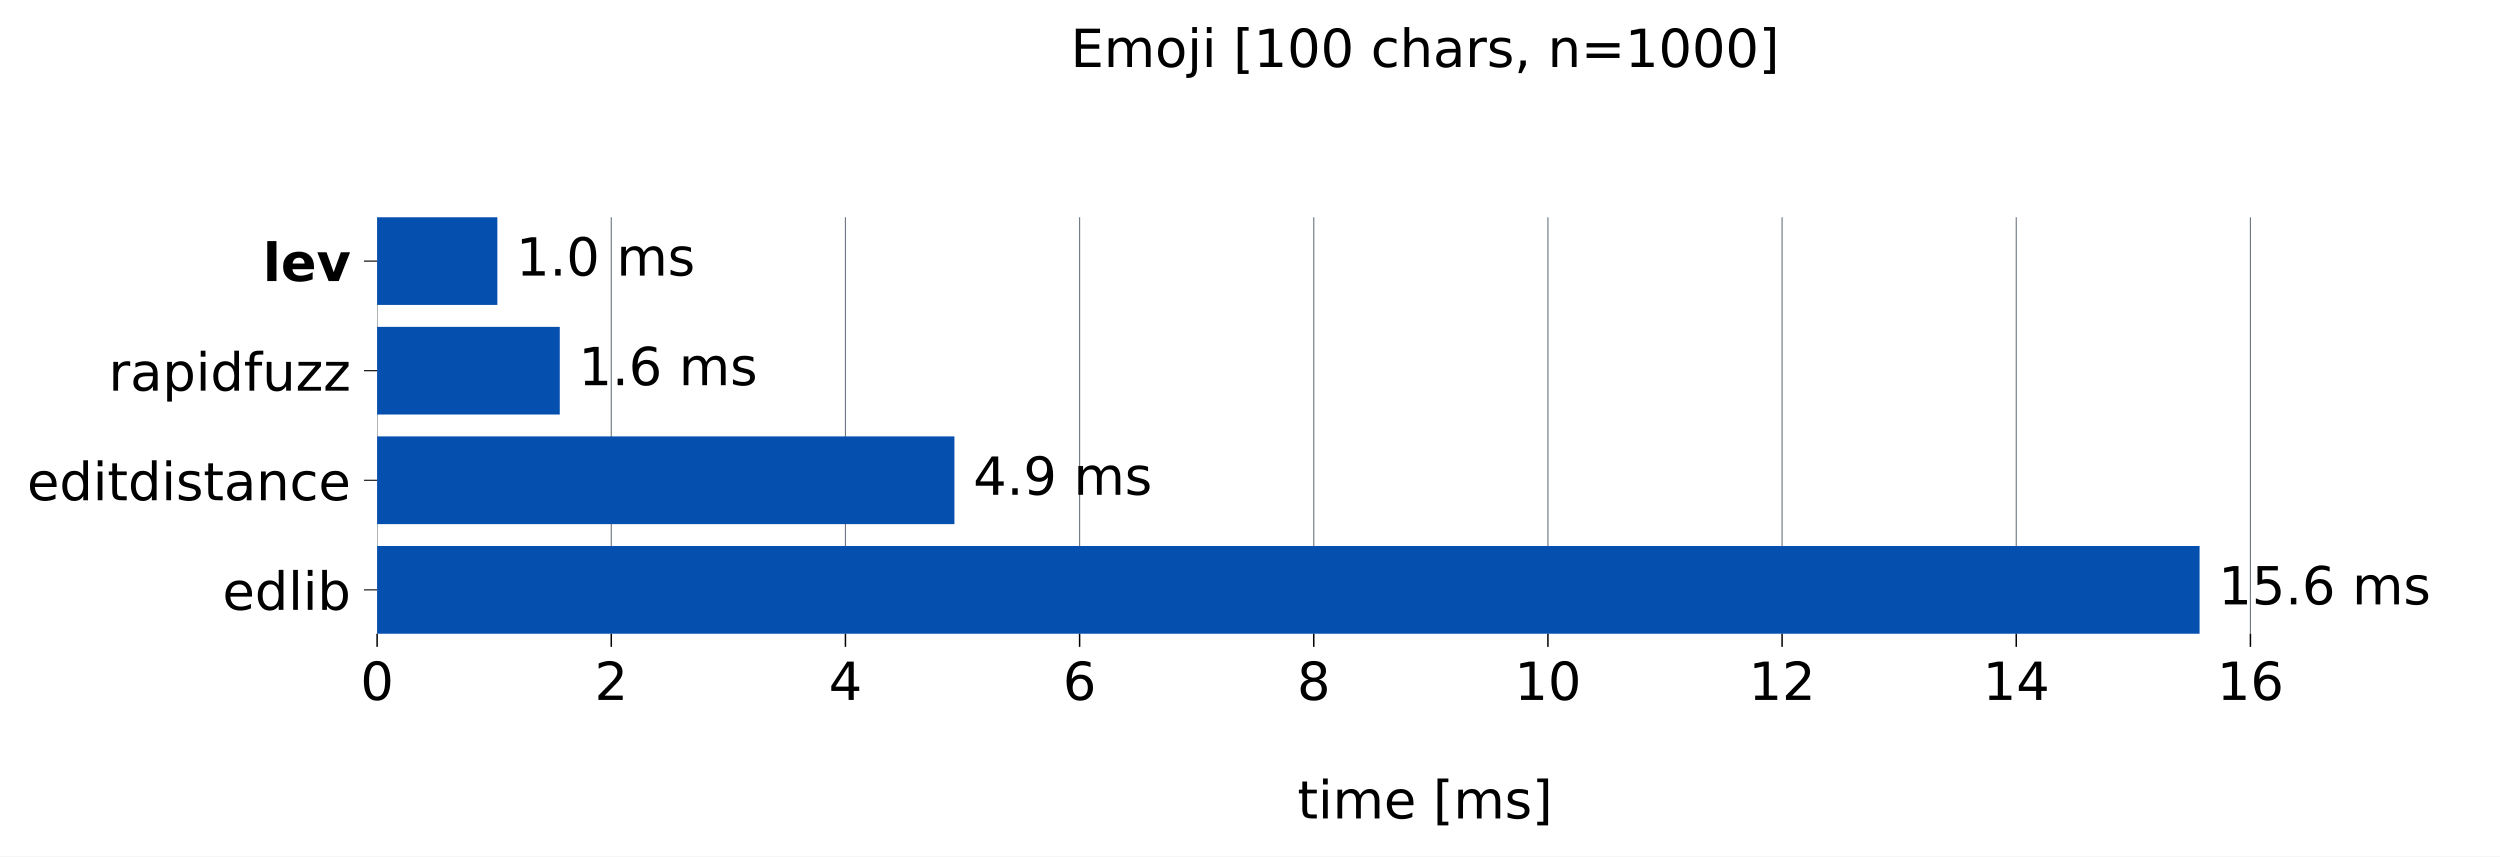
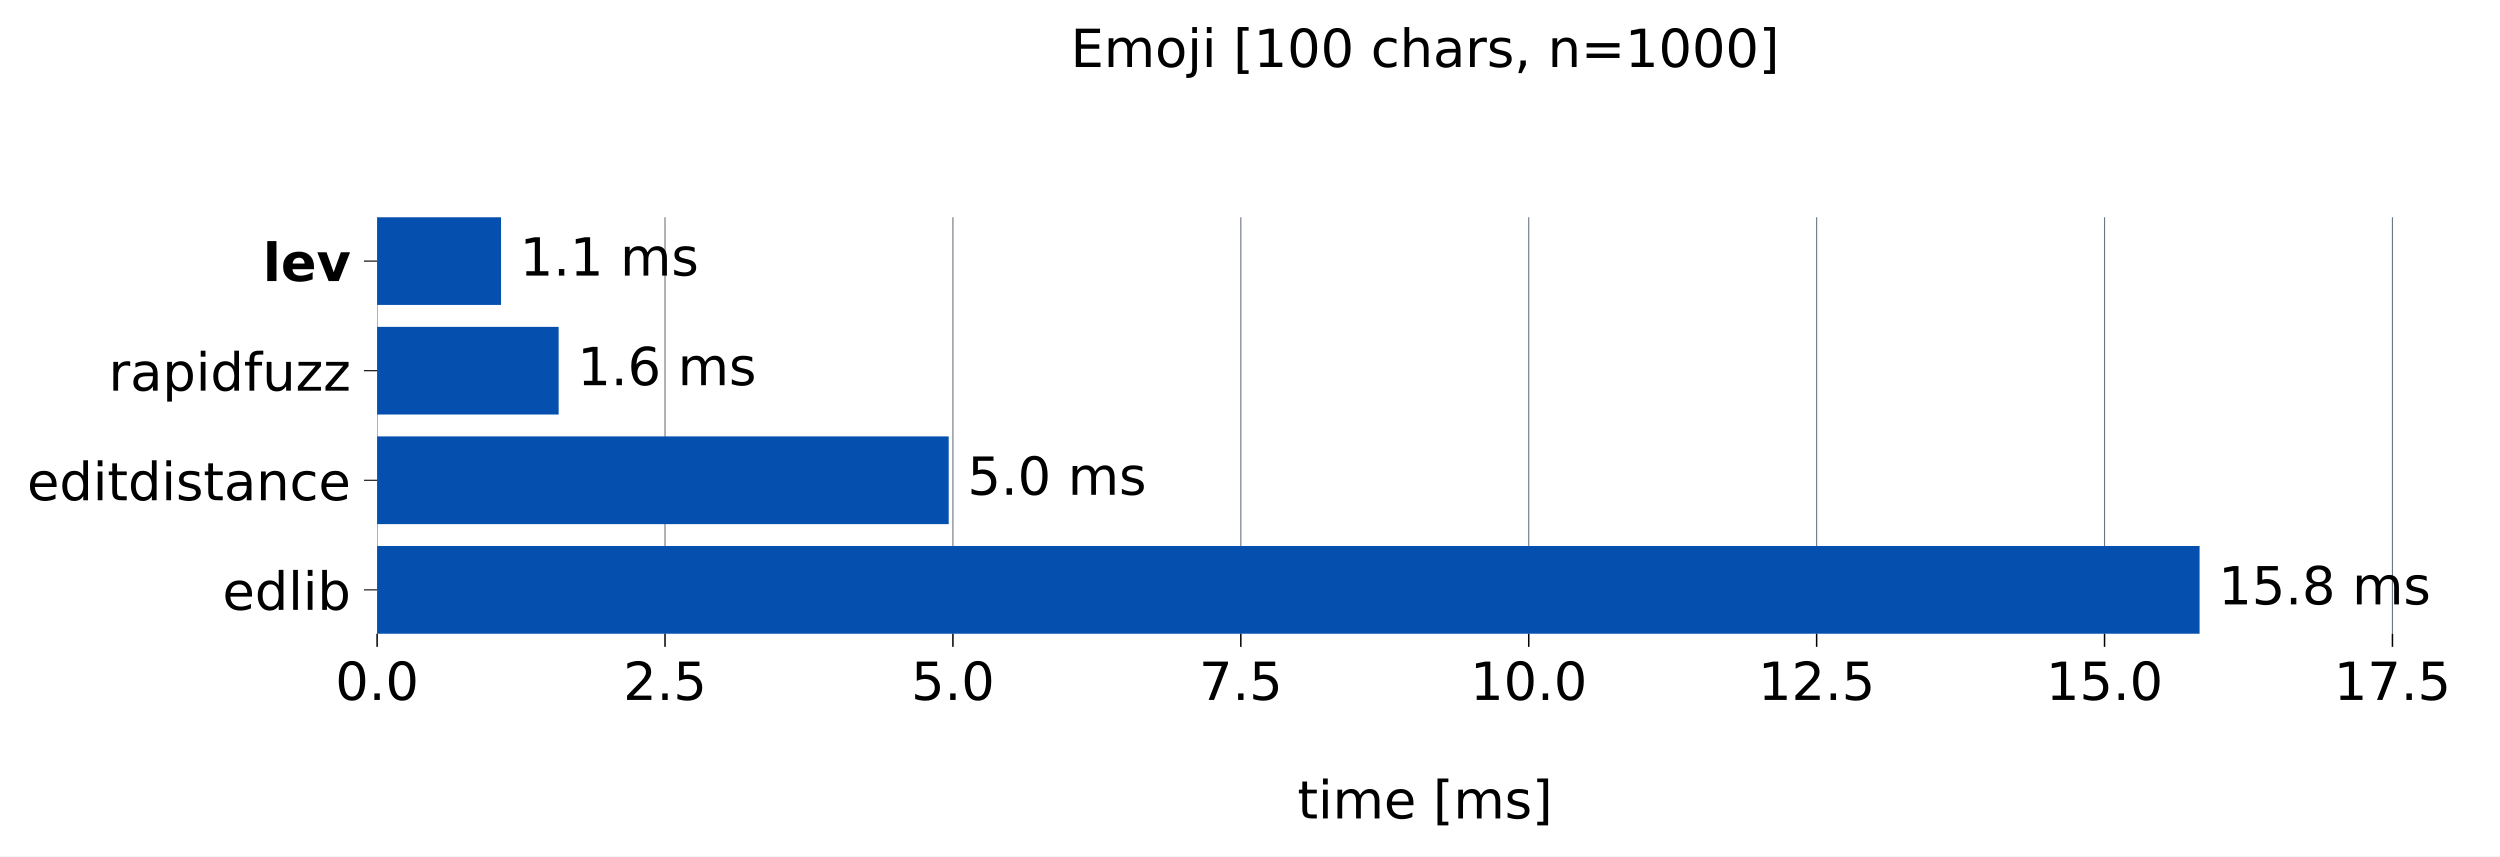
<svg xmlns="http://www.w3.org/2000/svg" xmlns:xlink="http://www.w3.org/1999/xlink" width="665.603pt" height="228.017pt" viewBox="0 0 665.603 228.017" version="1.1">
  <defs>
    <style type="text/css">*{stroke-linejoin: round; stroke-linecap: butt}</style>
  </defs>
  <g id="figure_1">
    <g id="patch_1">
      <path d="M 0 228.017 L 665.603 228.017 L 665.603 0 L 0 0 z " style="fill: #ffffff" />
    </g>
    <g id="axes_1">
      <g id="patch_2">
        <path d="M 100.403 168.718 L 658.403 168.718 L 658.403 57.838 L 100.403 57.838 z " style="fill: #ffffff" />
      </g>
      <g id="matplotlib.axis_1">
        <g id="xtick_1">
          <g id="line2d_1">
-             <path d="M 100.403 168.718 L 100.403 57.838 " clip-path="url(#pd47be86749)" style="fill: none; stroke: #6e7781; stroke-width: 0.3; stroke-linecap: square" />
+             <path d="M 100.403 168.718 L 100.403 57.838 " clip-path="url(#p1b73d6727d)" style="fill: none; stroke: #6e7781; stroke-width: 0.3; stroke-linecap: square" />
          </g>
          <g id="line2d_2">
            <defs>
-               <path id="m6d97f60e36" d="M 0 0 L 0 3.5 " style="stroke: #000000; stroke-width: 0.4" />
+               <path id="m6000b535b2" d="M 0 0 L 0 3.5 " style="stroke: #000000; stroke-width: 0.4" />
            </defs>
            <g>
-               <use xlink:href="#m6d97f60e36" x="100.403" y="168.718" style="stroke: #000000; stroke-width: 0.4" />
+               <use xlink:href="#m6000b535b2" x="100.403" y="168.718" style="stroke: #000000; stroke-width: 0.4" />
            </g>
          </g>
          <g id="text_1">
-             <g transform="translate(95.94906 186.3556) scale(0.14 -0.14)">
+             <g transform="translate(89.27062 186.3556) scale(0.14 -0.14)">
              <defs>
                <path id="DejaVuSans-30" d="M 2034 4250 Q 1547 4250 1301 3770 Q 1056 3291 1056 2328 Q 1056 1369 1301 889 Q 1547 409 2034 409 Q 2525 409 2770 889 Q 3016 1369 3016 2328 Q 3016 3291 2770 3770 Q 2525 4250 2034 4250 z M 2034 4750 Q 2819 4750 3233 4129 Q 3647 3509 3647 2328 Q 3647 1150 3233 529 Q 2819 -91 2034 -91 Q 1250 -91 836 529 Q 422 1150 422 2328 Q 422 3509 836 4129 Q 1250 4750 2034 4750 z " transform="scale(0.015625)" />
+                 <path id="DejaVuSans-2e" d="M 684 794 L 1344 794 L 1344 0 L 684 0 L 684 794 z " transform="scale(0.015625)" />
              </defs>
              <use xlink:href="#DejaVuSans-30" />
+               <use xlink:href="#DejaVuSans-2e" transform="translate(63.62305 0)" />
+               <use xlink:href="#DejaVuSans-30" transform="translate(95.41016 0)" />
            </g>
          </g>
        </g>
        <g id="xtick_2">
          <g id="line2d_3">
-             <path d="M 162.747 168.718 L 162.747 57.838 " clip-path="url(#pd47be86749)" style="fill: none; stroke: #6e7781; stroke-width: 0.3; stroke-linecap: square" />
+             <path d="M 177.055 168.718 L 177.055 57.838 " clip-path="url(#p1b73d6727d)" style="fill: none; stroke: #6e7781; stroke-width: 0.3; stroke-linecap: square" />
          </g>
          <g id="line2d_4">
            <g>
-               <use xlink:href="#m6d97f60e36" x="162.747" y="168.718" style="stroke: #000000; stroke-width: 0.4" />
+               <use xlink:href="#m6000b535b2" x="177.055" y="168.718" style="stroke: #000000; stroke-width: 0.4" />
            </g>
          </g>
          <g id="text_2">
-             <g transform="translate(158.293 186.3556) scale(0.14 -0.14)">
+             <g transform="translate(165.9226 186.3556) scale(0.14 -0.14)">
              <defs>
                <path id="DejaVuSans-32" d="M 1228 531 L 3431 531 L 3431 0 L 469 0 L 469 531 Q 828 903 1448 1529 Q 2069 2156 2228 2338 Q 2531 2678 2651 2914 Q 2772 3150 2772 3378 Q 2772 3750 2511 3984 Q 2250 4219 1831 4219 Q 1534 4219 1204 4116 Q 875 4013 500 3803 L 500 4441 Q 881 4594 1212 4672 Q 1544 4750 1819 4750 Q 2544 4750 2975 4387 Q 3406 4025 3406 3419 Q 3406 3131 3298 2873 Q 3191 2616 2906 2266 Q 2828 2175 2409 1742 Q 1991 1309 1228 531 z " transform="scale(0.015625)" />
+                 <path id="DejaVuSans-35" d="M 691 4666 L 3169 4666 L 3169 4134 L 1269 4134 L 1269 2991 Q 1406 3038 1543 3061 Q 1681 3084 1819 3084 Q 2600 3084 3056 2656 Q 3513 2228 3513 1497 Q 3513 744 3044 326 Q 2575 -91 1722 -91 Q 1428 -91 1123 -41 Q 819 9 494 109 L 494 744 Q 775 591 1075 516 Q 1375 441 1709 441 Q 2250 441 2565 725 Q 2881 1009 2881 1497 Q 2881 1984 2565 2268 Q 2250 2553 1709 2553 Q 1456 2553 1204 2497 Q 953 2441 691 2322 L 691 4666 z " transform="scale(0.015625)" />
              </defs>
              <use xlink:href="#DejaVuSans-32" />
+               <use xlink:href="#DejaVuSans-2e" transform="translate(63.62305 0)" />
+               <use xlink:href="#DejaVuSans-35" transform="translate(95.41016 0)" />
            </g>
          </g>
        </g>
        <g id="xtick_3">
          <g id="line2d_5">
-             <path d="M 225.091 168.718 L 225.091 57.838 " clip-path="url(#pd47be86749)" style="fill: none; stroke: #6e7781; stroke-width: 0.3; stroke-linecap: square" />
+             <path d="M 253.707 168.718 L 253.707 57.838 " clip-path="url(#p1b73d6727d)" style="fill: none; stroke: #6e7781; stroke-width: 0.3; stroke-linecap: square" />
          </g>
          <g id="line2d_6">
            <g>
-               <use xlink:href="#m6d97f60e36" x="225.091" y="168.718" style="stroke: #000000; stroke-width: 0.4" />
+               <use xlink:href="#m6000b535b2" x="253.707" y="168.718" style="stroke: #000000; stroke-width: 0.4" />
            </g>
          </g>
          <g id="text_3">
-             <g transform="translate(220.6369 186.3556) scale(0.14 -0.14)">
-               <defs>
-                 <path id="DejaVuSans-34" d="M 2419 4116 L 825 1625 L 2419 1625 L 2419 4116 z M 2253 4666 L 3047 4666 L 3047 1625 L 3713 1625 L 3713 1100 L 3047 1100 L 3047 0 L 2419 0 L 2419 1100 L 313 1100 L 313 1709 L 2253 4666 z " transform="scale(0.015625)" />
-               </defs>
-               <use xlink:href="#DejaVuSans-34" />
+             <g transform="translate(242.5746 186.3556) scale(0.14 -0.14)">
+               <use xlink:href="#DejaVuSans-35" />
+               <use xlink:href="#DejaVuSans-2e" transform="translate(63.62305 0)" />
+               <use xlink:href="#DejaVuSans-30" transform="translate(95.41016 0)" />
            </g>
          </g>
        </g>
        <g id="xtick_4">
          <g id="line2d_7">
-             <path d="M 287.435 168.718 L 287.435 57.838 " clip-path="url(#pd47be86749)" style="fill: none; stroke: #6e7781; stroke-width: 0.3; stroke-linecap: square" />
+             <path d="M 330.359 168.718 L 330.359 57.838 " clip-path="url(#p1b73d6727d)" style="fill: none; stroke: #6e7781; stroke-width: 0.3; stroke-linecap: square" />
          </g>
          <g id="line2d_8">
            <g>
-               <use xlink:href="#m6d97f60e36" x="287.435" y="168.718" style="stroke: #000000; stroke-width: 0.4" />
+               <use xlink:href="#m6000b535b2" x="330.359" y="168.718" style="stroke: #000000; stroke-width: 0.4" />
            </g>
          </g>
          <g id="text_4">
-             <g transform="translate(282.9808 186.3556) scale(0.14 -0.14)">
-               <defs>
-                 <path id="DejaVuSans-36" d="M 2113 2584 Q 1688 2584 1439 2293 Q 1191 2003 1191 1497 Q 1191 994 1439 701 Q 1688 409 2113 409 Q 2538 409 2786 701 Q 3034 994 3034 1497 Q 3034 2003 2786 2293 Q 2538 2584 2113 2584 z M 3366 4563 L 3366 3988 Q 3128 4100 2886 4159 Q 2644 4219 2406 4219 Q 1781 4219 1451 3797 Q 1122 3375 1075 2522 Q 1259 2794 1537 2939 Q 1816 3084 2150 3084 Q 2853 3084 3261 2657 Q 3669 2231 3669 1497 Q 3669 778 3244 343 Q 2819 -91 2113 -91 Q 1303 -91 875 529 Q 447 1150 447 2328 Q 447 3434 972 4092 Q 1497 4750 2381 4750 Q 2619 4750 2861 4703 Q 3103 4656 3366 4563 z " transform="scale(0.015625)" />
-               </defs>
-               <use xlink:href="#DejaVuSans-36" />
+             <g transform="translate(319.2266 186.3556) scale(0.14 -0.14)">
+               <defs>
+                 <path id="DejaVuSans-37" d="M 525 4666 L 3525 4666 L 3525 4397 L 1831 0 L 1172 0 L 2766 4134 L 525 4134 L 525 4666 z " transform="scale(0.015625)" />
+               </defs>
+               <use xlink:href="#DejaVuSans-37" />
+               <use xlink:href="#DejaVuSans-2e" transform="translate(63.62305 0)" />
+               <use xlink:href="#DejaVuSans-35" transform="translate(95.41016 0)" />
            </g>
          </g>
        </g>
        <g id="xtick_5">
          <g id="line2d_9">
-             <path d="M 349.778 168.718 L 349.778 57.838 " clip-path="url(#pd47be86749)" style="fill: none; stroke: #6e7781; stroke-width: 0.3; stroke-linecap: square" />
+             <path d="M 407.011 168.718 L 407.011 57.838 " clip-path="url(#p1b73d6727d)" style="fill: none; stroke: #6e7781; stroke-width: 0.3; stroke-linecap: square" />
          </g>
          <g id="line2d_10">
            <g>
-               <use xlink:href="#m6d97f60e36" x="349.778" y="168.718" style="stroke: #000000; stroke-width: 0.4" />
+               <use xlink:href="#m6000b535b2" x="407.011" y="168.718" style="stroke: #000000; stroke-width: 0.4" />
            </g>
          </g>
          <g id="text_5">
-             <g transform="translate(345.3247 186.3556) scale(0.14 -0.14)">
-               <defs>
-                 <path id="DejaVuSans-38" d="M 2034 2216 Q 1584 2216 1326 1975 Q 1069 1734 1069 1313 Q 1069 891 1326 650 Q 1584 409 2034 409 Q 2484 409 2743 651 Q 3003 894 3003 1313 Q 3003 1734 2745 1975 Q 2488 2216 2034 2216 z M 1403 2484 Q 997 2584 770 2862 Q 544 3141 544 3541 Q 544 4100 942 4425 Q 1341 4750 2034 4750 Q 2731 4750 3128 4425 Q 3525 4100 3525 3541 Q 3525 3141 3298 2862 Q 3072 2584 2669 2484 Q 3125 2378 3379 2068 Q 3634 1759 3634 1313 Q 3634 634 3220 271 Q 2806 -91 2034 -91 Q 1263 -91 848 271 Q 434 634 434 1313 Q 434 1759 690 2068 Q 947 2378 1403 2484 z M 1172 3481 Q 1172 3119 1398 2916 Q 1625 2713 2034 2713 Q 2441 2713 2670 2916 Q 2900 3119 2900 3481 Q 2900 3844 2670 4047 Q 2441 4250 2034 4250 Q 1625 4250 1398 4047 Q 1172 3844 1172 3481 z " transform="scale(0.015625)" />
-               </defs>
-               <use xlink:href="#DejaVuSans-38" />
+             <g transform="translate(391.4249 186.3556) scale(0.14 -0.14)">
+               <defs>
+                 <path id="DejaVuSans-31" d="M 794 531 L 1825 531 L 1825 4091 L 703 3866 L 703 4441 L 1819 4666 L 2450 4666 L 2450 531 L 3481 531 L 3481 0 L 794 0 L 794 531 z " transform="scale(0.015625)" />
+               </defs>
+               <use xlink:href="#DejaVuSans-31" />
+               <use xlink:href="#DejaVuSans-30" transform="translate(63.62305 0)" />
+               <use xlink:href="#DejaVuSans-2e" transform="translate(127.2461 0)" />
+               <use xlink:href="#DejaVuSans-30" transform="translate(159.0332 0)" />
            </g>
          </g>
        </g>
        <g id="xtick_6">
          <g id="line2d_11">
-             <path d="M 412.122 168.718 L 412.122 57.838 " clip-path="url(#pd47be86749)" style="fill: none; stroke: #6e7781; stroke-width: 0.3; stroke-linecap: square" />
+             <path d="M 483.663 168.718 L 483.663 57.838 " clip-path="url(#p1b73d6727d)" style="fill: none; stroke: #6e7781; stroke-width: 0.3; stroke-linecap: square" />
          </g>
          <g id="line2d_12">
            <g>
-               <use xlink:href="#m6d97f60e36" x="412.122" y="168.718" style="stroke: #000000; stroke-width: 0.4" />
+               <use xlink:href="#m6000b535b2" x="483.663" y="168.718" style="stroke: #000000; stroke-width: 0.4" />
            </g>
          </g>
          <g id="text_6">
-             <g transform="translate(403.2148 186.3556) scale(0.14 -0.14)">
-               <defs>
-                 <path id="DejaVuSans-31" d="M 794 531 L 1825 531 L 1825 4091 L 703 3866 L 703 4441 L 1819 4666 L 2450 4666 L 2450 531 L 3481 531 L 3481 0 L 794 0 L 794 531 z " transform="scale(0.015625)" />
-               </defs>
+             <g transform="translate(468.0769 186.3556) scale(0.14 -0.14)">
              <use xlink:href="#DejaVuSans-31" />
-               <use xlink:href="#DejaVuSans-30" transform="translate(63.62305 0)" />
+               <use xlink:href="#DejaVuSans-32" transform="translate(63.62305 0)" />
+               <use xlink:href="#DejaVuSans-2e" transform="translate(127.2461 0)" />
+               <use xlink:href="#DejaVuSans-35" transform="translate(159.0332 0)" />
            </g>
          </g>
        </g>
        <g id="xtick_7">
          <g id="line2d_13">
-             <path d="M 474.466 168.718 L 474.466 57.838 " clip-path="url(#pd47be86749)" style="fill: none; stroke: #6e7781; stroke-width: 0.3; stroke-linecap: square" />
+             <path d="M 560.315 168.718 L 560.315 57.838 " clip-path="url(#p1b73d6727d)" style="fill: none; stroke: #6e7781; stroke-width: 0.3; stroke-linecap: square" />
          </g>
          <g id="line2d_14">
            <g>
-               <use xlink:href="#m6d97f60e36" x="474.466" y="168.718" style="stroke: #000000; stroke-width: 0.4" />
+               <use xlink:href="#m6000b535b2" x="560.315" y="168.718" style="stroke: #000000; stroke-width: 0.4" />
            </g>
          </g>
          <g id="text_7">
-             <g transform="translate(465.5587 186.3556) scale(0.14 -0.14)">
+             <g transform="translate(544.7289 186.3556) scale(0.14 -0.14)">
              <use xlink:href="#DejaVuSans-31" />
-               <use xlink:href="#DejaVuSans-32" transform="translate(63.62305 0)" />
+               <use xlink:href="#DejaVuSans-35" transform="translate(63.62305 0)" />
+               <use xlink:href="#DejaVuSans-2e" transform="translate(127.2461 0)" />
+               <use xlink:href="#DejaVuSans-30" transform="translate(159.0332 0)" />
            </g>
          </g>
        </g>
        <g id="xtick_8">
          <g id="line2d_15">
-             <path d="M 536.81 168.718 L 536.81 57.838 " clip-path="url(#pd47be86749)" style="fill: none; stroke: #6e7781; stroke-width: 0.3; stroke-linecap: square" />
+             <path d="M 636.967 168.718 L 636.967 57.838 " clip-path="url(#p1b73d6727d)" style="fill: none; stroke: #6e7781; stroke-width: 0.3; stroke-linecap: square" />
          </g>
          <g id="line2d_16">
            <g>
-               <use xlink:href="#m6d97f60e36" x="536.81" y="168.718" style="stroke: #000000; stroke-width: 0.4" />
+               <use xlink:href="#m6000b535b2" x="636.967" y="168.718" style="stroke: #000000; stroke-width: 0.4" />
            </g>
          </g>
          <g id="text_8">
-             <g transform="translate(527.9026 186.3556) scale(0.14 -0.14)">
+             <g transform="translate(621.3809 186.3556) scale(0.14 -0.14)">
              <use xlink:href="#DejaVuSans-31" />
-               <use xlink:href="#DejaVuSans-34" transform="translate(63.62305 0)" />
-             </g>
-           </g>
-         </g>
-         <g id="xtick_9">
-           <g id="line2d_17">
-             <path d="M 599.154 168.718 L 599.154 57.838 " clip-path="url(#pd47be86749)" style="fill: none; stroke: #6e7781; stroke-width: 0.3; stroke-linecap: square" />
-           </g>
-           <g id="line2d_18">
-             <g>
-               <use xlink:href="#m6d97f60e36" x="599.154" y="168.718" style="stroke: #000000; stroke-width: 0.4" />
-             </g>
-           </g>
-           <g id="text_9">
-             <g transform="translate(590.2465 186.3556) scale(0.14 -0.14)">
-               <use xlink:href="#DejaVuSans-31" />
-               <use xlink:href="#DejaVuSans-36" transform="translate(63.62305 0)" />
-             </g>
-           </g>
-         </g>
-         <g id="text_10">
+               <use xlink:href="#DejaVuSans-37" transform="translate(63.62305 0)" />
+               <use xlink:href="#DejaVuSans-2e" transform="translate(127.2461 0)" />
+               <use xlink:href="#DejaVuSans-35" transform="translate(159.0332 0)" />
+             </g>
+           </g>
+         </g>
+         <g id="text_9">
          <g transform="translate(345.4364 217.905) scale(0.14 -0.14)">
            <defs>
              <path id="DejaVuSans-74" d="M 1172 4494 L 1172 3500 L 2356 3500 L 2356 3053 L 1172 3053 L 1172 1153 Q 1172 725 1289 603 Q 1406 481 1766 481 L 2356 481 L 2356 0 L 1766 0 Q 1100 0 847 248 Q 594 497 594 1153 L 594 3053 L 172 3053 L 172 3500 L 594 3500 L 594 4494 L 1172 4494 z " transform="scale(0.015625)" />
              <path id="DejaVuSans-69" d="M 603 3500 L 1178 3500 L 1178 0 L 603 0 L 603 3500 z M 603 4863 L 1178 4863 L 1178 4134 L 603 4134 L 603 4863 z " transform="scale(0.015625)" />
              <path id="DejaVuSans-6d" d="M 3328 2828 Q 3544 3216 3844 3400 Q 4144 3584 4550 3584 Q 5097 3584 5394 3201 Q 5691 2819 5691 2113 L 5691 0 L 5113 0 L 5113 2094 Q 5113 2597 4934 2840 Q 4756 3084 4391 3084 Q 3944 3084 3684 2787 Q 3425 2491 3425 1978 L 3425 0 L 2847 0 L 2847 2094 Q 2847 2600 2669 2842 Q 2491 3084 2119 3084 Q 1678 3084 1418 2786 Q 1159 2488 1159 1978 L 1159 0 L 581 0 L 581 3500 L 1159 3500 L 1159 2956 Q 1356 3278 1631 3431 Q 1906 3584 2284 3584 Q 2666 3584 2933 3390 Q 3200 3197 3328 2828 z " transform="scale(0.015625)" />
              <path id="DejaVuSans-65" d="M 3597 1894 L 3597 1613 L 953 1613 Q 991 1019 1311 708 Q 1631 397 2203 397 Q 2534 397 2845 478 Q 3156 559 3463 722 L 3463 178 Q 3153 47 2828 -22 Q 2503 -91 2169 -91 Q 1331 -91 842 396 Q 353 884 353 1716 Q 353 2575 817 3079 Q 1281 3584 2069 3584 Q 2775 3584 3186 3129 Q 3597 2675 3597 1894 z M 3022 2063 Q 3016 2534 2758 2815 Q 2500 3097 2075 3097 Q 1594 3097 1305 2825 Q 1016 2553 972 2059 L 3022 2063 z " transform="scale(0.015625)" />
              <path id="DejaVuSans-20" transform="scale(0.015625)" />
              <path id="DejaVuSans-5b" d="M 550 4863 L 1875 4863 L 1875 4416 L 1125 4416 L 1125 -397 L 1875 -397 L 1875 -844 L 550 -844 L 550 4863 z " transform="scale(0.015625)" />
              <path id="DejaVuSans-73" d="M 2834 3397 L 2834 2853 Q 2591 2978 2328 3040 Q 2066 3103 1784 3103 Q 1356 3103 1142 2972 Q 928 2841 928 2578 Q 928 2378 1081 2264 Q 1234 2150 1697 2047 L 1894 2003 Q 2506 1872 2764 1633 Q 3022 1394 3022 966 Q 3022 478 2636 193 Q 2250 -91 1575 -91 Q 1294 -91 989 -36 Q 684 19 347 128 L 347 722 Q 666 556 975 473 Q 1284 391 1588 391 Q 1994 391 2212 530 Q 2431 669 2431 922 Q 2431 1156 2273 1281 Q 2116 1406 1581 1522 L 1381 1569 Q 847 1681 609 1914 Q 372 2147 372 2553 Q 372 3047 722 3315 Q 1072 3584 1716 3584 Q 2034 3584 2315 3537 Q 2597 3491 2834 3397 z " transform="scale(0.015625)" />
              <path id="DejaVuSans-5d" d="M 1947 4863 L 1947 -844 L 622 -844 L 622 -397 L 1369 -397 L 1369 4416 L 622 4416 L 622 4863 L 1947 4863 z " transform="scale(0.015625)" />
            </defs>
            <use xlink:href="#DejaVuSans-74" />
            <use xlink:href="#DejaVuSans-69" transform="translate(39.20898 0)" />
            <use xlink:href="#DejaVuSans-6d" transform="translate(66.99219 0)" />
            <use xlink:href="#DejaVuSans-65" transform="translate(164.4043 0)" />
            <use xlink:href="#DejaVuSans-20" transform="translate(225.9277 0)" />
            <use xlink:href="#DejaVuSans-5b" transform="translate(257.7148 0)" />
            <use xlink:href="#DejaVuSans-6d" transform="translate(296.7285 0)" />
            <use xlink:href="#DejaVuSans-73" transform="translate(394.1406 0)" />
            <use xlink:href="#DejaVuSans-5d" transform="translate(446.2402 0)" />
          </g>
        </g>
      </g>
      <g id="matplotlib.axis_2">
        <g id="ytick_1">
-           <g id="line2d_19">
+           <g id="line2d_17">
            <defs>
-               <path id="mb7b933137d" d="M 0 0 L -3.5 0 " style="stroke: #000000; stroke-width: 0.3" />
+               <path id="m3e5d460f1b" d="M 0 0 L -3.5 0 " style="stroke: #000000; stroke-width: 0.3" />
            </defs>
            <g>
-               <use xlink:href="#mb7b933137d" x="100.403" y="157.046" style="stroke: #000000; stroke-width: 0.3" />
-             </g>
-           </g>
-           <g id="text_11">
+               <use xlink:href="#m3e5d460f1b" x="100.403" y="157.046" style="stroke: #000000; stroke-width: 0.3" />
+             </g>
+           </g>
+           <g id="text_10">
            <g transform="translate(59.23406 162.3651) scale(0.14 -0.14)">
              <defs>
                <path id="DejaVuSans-64" d="M 2906 2969 L 2906 4863 L 3481 4863 L 3481 0 L 2906 0 L 2906 525 Q 2725 213 2448 61 Q 2172 -91 1784 -91 Q 1150 -91 751 415 Q 353 922 353 1747 Q 353 2572 751 3078 Q 1150 3584 1784 3584 Q 2172 3584 2448 3432 Q 2725 3281 2906 2969 z M 947 1747 Q 947 1113 1208 752 Q 1469 391 1925 391 Q 2381 391 2643 752 Q 2906 1113 2906 1747 Q 2906 2381 2643 2742 Q 2381 3103 1925 3103 Q 1469 3103 1208 2742 Q 947 2381 947 1747 z " transform="scale(0.015625)" />
                <path id="DejaVuSans-6c" d="M 603 4863 L 1178 4863 L 1178 0 L 603 0 L 603 4863 z " transform="scale(0.015625)" />
                <path id="DejaVuSans-62" d="M 3116 1747 Q 3116 2381 2855 2742 Q 2594 3103 2138 3103 Q 1681 3103 1420 2742 Q 1159 2381 1159 1747 Q 1159 1113 1420 752 Q 1681 391 2138 391 Q 2594 391 2855 752 Q 3116 1113 3116 1747 z M 1159 2969 Q 1341 3281 1617 3432 Q 1894 3584 2278 3584 Q 2916 3584 3314 3078 Q 3713 2572 3713 1747 Q 3713 922 3314 415 Q 2916 -91 2278 -91 Q 1894 -91 1617 61 Q 1341 213 1159 525 L 1159 0 L 581 0 L 581 4863 L 1159 4863 L 1159 2969 z " transform="scale(0.015625)" />
              </defs>
              <use xlink:href="#DejaVuSans-65" />
              <use xlink:href="#DejaVuSans-64" transform="translate(61.52344 0)" />
              <use xlink:href="#DejaVuSans-6c" transform="translate(125 0)" />
              <use xlink:href="#DejaVuSans-69" transform="translate(152.7832 0)" />
              <use xlink:href="#DejaVuSans-62" transform="translate(180.5664 0)" />
            </g>
          </g>
        </g>
        <g id="ytick_2">
-           <g id="line2d_20">
-             <g>
-               <use xlink:href="#mb7b933137d" x="100.403" y="127.867" style="stroke: #000000; stroke-width: 0.3" />
-             </g>
-           </g>
-           <g id="text_12">
+           <g id="line2d_18">
+             <g>
+               <use xlink:href="#m3e5d460f1b" x="100.403" y="127.867" style="stroke: #000000; stroke-width: 0.3" />
+             </g>
+           </g>
+           <g id="text_11">
            <g transform="translate(7.2 133.1862) scale(0.14 -0.14)">
              <defs>
                <path id="DejaVuSans-61" d="M 2194 1759 Q 1497 1759 1228 1600 Q 959 1441 959 1056 Q 959 750 1161 570 Q 1363 391 1709 391 Q 2188 391 2477 730 Q 2766 1069 2766 1631 L 2766 1759 L 2194 1759 z M 3341 1997 L 3341 0 L 2766 0 L 2766 531 Q 2569 213 2275 61 Q 1981 -91 1556 -91 Q 1019 -91 701 211 Q 384 513 384 1019 Q 384 1609 779 1909 Q 1175 2209 1959 2209 L 2766 2209 L 2766 2266 Q 2766 2663 2505 2880 Q 2244 3097 1772 3097 Q 1472 3097 1187 3025 Q 903 2953 641 2809 L 641 3341 Q 956 3463 1253 3523 Q 1550 3584 1831 3584 Q 2591 3584 2966 3190 Q 3341 2797 3341 1997 z " transform="scale(0.015625)" />
                <path id="DejaVuSans-6e" d="M 3513 2113 L 3513 0 L 2938 0 L 2938 2094 Q 2938 2591 2744 2837 Q 2550 3084 2163 3084 Q 1697 3084 1428 2787 Q 1159 2491 1159 1978 L 1159 0 L 581 0 L 581 3500 L 1159 3500 L 1159 2956 Q 1366 3272 1645 3428 Q 1925 3584 2291 3584 Q 2894 3584 3203 3211 Q 3513 2838 3513 2113 z " transform="scale(0.015625)" />
                <path id="DejaVuSans-63" d="M 3122 3366 L 3122 2828 Q 2878 2963 2633 3030 Q 2388 3097 2138 3097 Q 1578 3097 1268 2742 Q 959 2388 959 1747 Q 959 1106 1268 751 Q 1578 397 2138 397 Q 2388 397 2633 464 Q 2878 531 3122 666 L 3122 134 Q 2881 22 2623 -34 Q 2366 -91 2075 -91 Q 1284 -91 818 406 Q 353 903 353 1747 Q 353 2603 823 3093 Q 1294 3584 2113 3584 Q 2378 3584 2631 3529 Q 2884 3475 3122 3366 z " transform="scale(0.015625)" />
              </defs>
              <use xlink:href="#DejaVuSans-65" />
              <use xlink:href="#DejaVuSans-64" transform="translate(61.52344 0)" />
              <use xlink:href="#DejaVuSans-69" transform="translate(125 0)" />
              <use xlink:href="#DejaVuSans-74" transform="translate(152.7832 0)" />
              <use xlink:href="#DejaVuSans-64" transform="translate(191.9922 0)" />
              <use xlink:href="#DejaVuSans-69" transform="translate(255.4688 0)" />
              <use xlink:href="#DejaVuSans-73" transform="translate(283.252 0)" />
              <use xlink:href="#DejaVuSans-74" transform="translate(335.3516 0)" />
              <use xlink:href="#DejaVuSans-61" transform="translate(374.5605 0)" />
              <use xlink:href="#DejaVuSans-6e" transform="translate(435.8398 0)" />
              <use xlink:href="#DejaVuSans-63" transform="translate(499.2188 0)" />
              <use xlink:href="#DejaVuSans-65" transform="translate(554.1992 0)" />
            </g>
          </g>
        </g>
        <g id="ytick_3">
-           <g id="line2d_21">
-             <g>
-               <use xlink:href="#mb7b933137d" x="100.403" y="98.688" style="stroke: #000000; stroke-width: 0.3" />
-             </g>
-           </g>
-           <g id="text_13">
+           <g id="line2d_19">
+             <g>
+               <use xlink:href="#m3e5d460f1b" x="100.403" y="98.688" style="stroke: #000000; stroke-width: 0.3" />
+             </g>
+           </g>
+           <g id="text_12">
            <g transform="translate(28.90656 104.0072) scale(0.14 -0.14)">
              <defs>
                <path id="DejaVuSans-72" d="M 2631 2963 Q 2534 3019 2420 3045 Q 2306 3072 2169 3072 Q 1681 3072 1420 2755 Q 1159 2438 1159 1844 L 1159 0 L 581 0 L 581 3500 L 1159 3500 L 1159 2956 Q 1341 3275 1631 3429 Q 1922 3584 2338 3584 Q 2397 3584 2469 3576 Q 2541 3569 2628 3553 L 2631 2963 z " transform="scale(0.015625)" />
                <path id="DejaVuSans-70" d="M 1159 525 L 1159 -1331 L 581 -1331 L 581 3500 L 1159 3500 L 1159 2969 Q 1341 3281 1617 3432 Q 1894 3584 2278 3584 Q 2916 3584 3314 3078 Q 3713 2572 3713 1747 Q 3713 922 3314 415 Q 2916 -91 2278 -91 Q 1894 -91 1617 61 Q 1341 213 1159 525 z M 3116 1747 Q 3116 2381 2855 2742 Q 2594 3103 2138 3103 Q 1681 3103 1420 2742 Q 1159 2381 1159 1747 Q 1159 1113 1420 752 Q 1681 391 2138 391 Q 2594 391 2855 752 Q 3116 1113 3116 1747 z " transform="scale(0.015625)" />
                <path id="DejaVuSans-66" d="M 2375 4863 L 2375 4384 L 1825 4384 Q 1516 4384 1395 4259 Q 1275 4134 1275 3809 L 1275 3500 L 2222 3500 L 2222 3053 L 1275 3053 L 1275 0 L 697 0 L 697 3053 L 147 3053 L 147 3500 L 697 3500 L 697 3744 Q 697 4328 969 4595 Q 1241 4863 1831 4863 L 2375 4863 z " transform="scale(0.015625)" />
                <path id="DejaVuSans-75" d="M 544 1381 L 544 3500 L 1119 3500 L 1119 1403 Q 1119 906 1312 657 Q 1506 409 1894 409 Q 2359 409 2629 706 Q 2900 1003 2900 1516 L 2900 3500 L 3475 3500 L 3475 0 L 2900 0 L 2900 538 Q 2691 219 2414 64 Q 2138 -91 1772 -91 Q 1169 -91 856 284 Q 544 659 544 1381 z M 1991 3584 L 1991 3584 z " transform="scale(0.015625)" />
                <path id="DejaVuSans-7a" d="M 353 3500 L 3084 3500 L 3084 2975 L 922 459 L 3084 459 L 3084 0 L 275 0 L 275 525 L 2438 3041 L 353 3041 L 353 3500 z " transform="scale(0.015625)" />
              </defs>
              <use xlink:href="#DejaVuSans-72" />
              <use xlink:href="#DejaVuSans-61" transform="translate(41.11328 0)" />
              <use xlink:href="#DejaVuSans-70" transform="translate(102.3926 0)" />
              <use xlink:href="#DejaVuSans-69" transform="translate(165.8691 0)" />
              <use xlink:href="#DejaVuSans-64" transform="translate(193.6523 0)" />
              <use xlink:href="#DejaVuSans-66" transform="translate(257.1289 0)" />
              <use xlink:href="#DejaVuSans-75" transform="translate(292.334 0)" />
              <use xlink:href="#DejaVuSans-7a" transform="translate(355.7129 0)" />
              <use xlink:href="#DejaVuSans-7a" transform="translate(408.2031 0)" />
            </g>
          </g>
        </g>
        <g id="ytick_4">
-           <g id="line2d_22">
-             <g>
-               <use xlink:href="#mb7b933137d" x="100.403" y="69.509" style="stroke: #000000; stroke-width: 0.3" />
-             </g>
-           </g>
-           <g id="text_14">
+           <g id="line2d_20">
+             <g>
+               <use xlink:href="#m3e5d460f1b" x="100.403" y="69.509" style="stroke: #000000; stroke-width: 0.3" />
+             </g>
+           </g>
+           <g id="text_13">
            <g transform="translate(69.98125 74.8283) scale(0.14 -0.14)">
              <defs>
                <path id="DejaVuSans-Bold-6c" d="M 538 4863 L 1656 4863 L 1656 0 L 538 0 L 538 4863 z " transform="scale(0.015625)" />
                <path id="DejaVuSans-Bold-65" d="M 4031 1759 L 4031 1441 L 1416 1441 Q 1456 1047 1700 850 Q 1944 653 2381 653 Q 2734 653 3104 758 Q 3475 863 3866 1075 L 3866 213 Q 3469 63 3072 -14 Q 2675 -91 2278 -91 Q 1328 -91 801 392 Q 275 875 275 1747 Q 275 2603 792 3093 Q 1309 3584 2216 3584 Q 3041 3584 3536 3087 Q 4031 2591 4031 1759 z M 2881 2131 Q 2881 2450 2695 2645 Q 2509 2841 2209 2841 Q 1884 2841 1681 2658 Q 1478 2475 1428 2131 L 2881 2131 z " transform="scale(0.015625)" />
                <path id="DejaVuSans-Bold-76" d="M 97 3500 L 1216 3500 L 2088 1081 L 2956 3500 L 4078 3500 L 2700 0 L 1472 0 L 97 3500 z " transform="scale(0.015625)" />
              </defs>
              <use xlink:href="#DejaVuSans-Bold-6c" />
              <use xlink:href="#DejaVuSans-Bold-65" transform="translate(34.27734 0)" />
              <use xlink:href="#DejaVuSans-Bold-76" transform="translate(102.0996 0)" />
            </g>
          </g>
        </g>
      </g>
      <g id="patch_3">
-         <path d="M 100.403 168.718 L 585.62 168.718 L 585.62 145.375 L 100.403 145.375 z " clip-path="url(#pd47be86749)" style="fill: #0550ae" />
+         <path d="M 100.403 168.718 L 585.62 168.718 L 585.62 145.375 L 100.403 145.375 z " clip-path="url(#p1b73d6727d)" style="fill: #0550ae" />
      </g>
      <g id="patch_4">
-         <path d="M 100.403 139.539 L 254.109 139.539 L 254.109 116.196 L 100.403 116.196 z " clip-path="url(#pd47be86749)" style="fill: #0550ae" />
+         <path d="M 100.403 139.539 L 252.584 139.539 L 252.584 116.196 L 100.403 116.196 z " clip-path="url(#p1b73d6727d)" style="fill: #0550ae" />
      </g>
      <g id="patch_5">
-         <path d="M 100.403 110.36 L 149.035 110.36 L 149.035 87.017 L 100.403 87.017 z " clip-path="url(#pd47be86749)" style="fill: #0550ae" />
+         <path d="M 100.403 110.36 L 148.733 110.36 L 148.733 87.017 L 100.403 87.017 z " clip-path="url(#p1b73d6727d)" style="fill: #0550ae" />
      </g>
      <g id="patch_6">
-         <path d="M 100.403 81.181 L 132.418 81.181 L 132.418 57.838 L 100.403 57.838 z " clip-path="url(#pd47be86749)" style="fill: #0550ae" />
-       </g>
-       <g id="text_15">
+         <path d="M 100.403 81.181 L 133.394 81.181 L 133.394 57.838 L 100.403 57.838 z " clip-path="url(#p1b73d6727d)" style="fill: #0550ae" />
+       </g>
+       <g id="text_14">
        <g transform="translate(590.6202 160.9094) scale(0.14 -0.14)">
          <defs>
-             <path id="DejaVuSans-35" d="M 691 4666 L 3169 4666 L 3169 4134 L 1269 4134 L 1269 2991 Q 1406 3038 1543 3061 Q 1681 3084 1819 3084 Q 2600 3084 3056 2656 Q 3513 2228 3513 1497 Q 3513 744 3044 326 Q 2575 -91 1722 -91 Q 1428 -91 1123 -41 Q 819 9 494 109 L 494 744 Q 775 591 1075 516 Q 1375 441 1709 441 Q 2250 441 2565 725 Q 2881 1009 2881 1497 Q 2881 1984 2565 2268 Q 2250 2553 1709 2553 Q 1456 2553 1204 2497 Q 953 2441 691 2322 L 691 4666 z " transform="scale(0.015625)" />
-             <path id="DejaVuSans-2e" d="M 684 794 L 1344 794 L 1344 0 L 684 0 L 684 794 z " transform="scale(0.015625)" />
+             <path id="DejaVuSans-38" d="M 2034 2216 Q 1584 2216 1326 1975 Q 1069 1734 1069 1313 Q 1069 891 1326 650 Q 1584 409 2034 409 Q 2484 409 2743 651 Q 3003 894 3003 1313 Q 3003 1734 2745 1975 Q 2488 2216 2034 2216 z M 1403 2484 Q 997 2584 770 2862 Q 544 3141 544 3541 Q 544 4100 942 4425 Q 1341 4750 2034 4750 Q 2731 4750 3128 4425 Q 3525 4100 3525 3541 Q 3525 3141 3298 2862 Q 3072 2584 2669 2484 Q 3125 2378 3379 2068 Q 3634 1759 3634 1313 Q 3634 634 3220 271 Q 2806 -91 2034 -91 Q 1263 -91 848 271 Q 434 634 434 1313 Q 434 1759 690 2068 Q 947 2378 1403 2484 z M 1172 3481 Q 1172 3119 1398 2916 Q 1625 2713 2034 2713 Q 2441 2713 2670 2916 Q 2900 3119 2900 3481 Q 2900 3844 2670 4047 Q 2441 4250 2034 4250 Q 1625 4250 1398 4047 Q 1172 3844 1172 3481 z " transform="scale(0.015625)" />
          </defs>
          <use xlink:href="#DejaVuSans-31" />
          <use xlink:href="#DejaVuSans-35" transform="translate(63.62305 0)" />
          <use xlink:href="#DejaVuSans-2e" transform="translate(127.2461 0)" />
-           <use xlink:href="#DejaVuSans-36" transform="translate(159.0332 0)" />
+           <use xlink:href="#DejaVuSans-38" transform="translate(159.0332 0)" />
          <use xlink:href="#DejaVuSans-20" transform="translate(222.6562 0)" />
          <use xlink:href="#DejaVuSans-6d" transform="translate(254.4434 0)" />
          <use xlink:href="#DejaVuSans-73" transform="translate(351.8555 0)" />
        </g>
      </g>
-       <g id="text_16">
-         <g transform="translate(259.1091 131.7304) scale(0.14 -0.14)">
-           <defs>
-             <path id="DejaVuSans-39" d="M 703 97 L 703 672 Q 941 559 1184 500 Q 1428 441 1663 441 Q 2288 441 2617 861 Q 2947 1281 2994 2138 Q 2813 1869 2534 1725 Q 2256 1581 1919 1581 Q 1219 1581 811 2004 Q 403 2428 403 3163 Q 403 3881 828 4315 Q 1253 4750 1959 4750 Q 2769 4750 3195 4129 Q 3622 3509 3622 2328 Q 3622 1225 3098 567 Q 2575 -91 1691 -91 Q 1453 -91 1209 -44 Q 966 3 703 97 z M 1959 2075 Q 2384 2075 2632 2365 Q 2881 2656 2881 3163 Q 2881 3666 2632 3958 Q 2384 4250 1959 4250 Q 1534 4250 1286 3958 Q 1038 3666 1038 3163 Q 1038 2656 1286 2365 Q 1534 2075 1959 2075 z " transform="scale(0.015625)" />
-           </defs>
-           <use xlink:href="#DejaVuSans-34" />
+       <g id="text_15">
+         <g transform="translate(257.5839 131.7304) scale(0.14 -0.14)">
+           <use xlink:href="#DejaVuSans-35" />
          <use xlink:href="#DejaVuSans-2e" transform="translate(63.62305 0)" />
-           <use xlink:href="#DejaVuSans-39" transform="translate(95.41016 0)" />
+           <use xlink:href="#DejaVuSans-30" transform="translate(95.41016 0)" />
          <use xlink:href="#DejaVuSans-20" transform="translate(159.0332 0)" />
          <use xlink:href="#DejaVuSans-6d" transform="translate(190.8203 0)" />
          <use xlink:href="#DejaVuSans-73" transform="translate(288.2324 0)" />
        </g>
      </g>
-       <g id="text_17">
-         <g transform="translate(154.035 102.5515) scale(0.14 -0.14)">
+       <g id="text_16">
+         <g transform="translate(153.7332 102.5515) scale(0.14 -0.14)">
+           <defs>
+             <path id="DejaVuSans-36" d="M 2113 2584 Q 1688 2584 1439 2293 Q 1191 2003 1191 1497 Q 1191 994 1439 701 Q 1688 409 2113 409 Q 2538 409 2786 701 Q 3034 994 3034 1497 Q 3034 2003 2786 2293 Q 2538 2584 2113 2584 z M 3366 4563 L 3366 3988 Q 3128 4100 2886 4159 Q 2644 4219 2406 4219 Q 1781 4219 1451 3797 Q 1122 3375 1075 2522 Q 1259 2794 1537 2939 Q 1816 3084 2150 3084 Q 2853 3084 3261 2657 Q 3669 2231 3669 1497 Q 3669 778 3244 343 Q 2819 -91 2113 -91 Q 1303 -91 875 529 Q 447 1150 447 2328 Q 447 3434 972 4092 Q 1497 4750 2381 4750 Q 2619 4750 2861 4703 Q 3103 4656 3366 4563 z " transform="scale(0.015625)" />
+           </defs>
          <use xlink:href="#DejaVuSans-31" />
          <use xlink:href="#DejaVuSans-2e" transform="translate(63.62305 0)" />
          <use xlink:href="#DejaVuSans-36" transform="translate(95.41016 0)" />
          <use xlink:href="#DejaVuSans-20" transform="translate(159.0332 0)" />
          <use xlink:href="#DejaVuSans-6d" transform="translate(190.8203 0)" />
          <use xlink:href="#DejaVuSans-73" transform="translate(288.2324 0)" />
        </g>
      </g>
-       <g id="text_18">
-         <g transform="translate(137.4177 73.37252) scale(0.14 -0.14)">
+       <g id="text_17">
+         <g transform="translate(138.3938 73.37252) scale(0.14 -0.14)">
          <use xlink:href="#DejaVuSans-31" />
          <use xlink:href="#DejaVuSans-2e" transform="translate(63.62305 0)" />
-           <use xlink:href="#DejaVuSans-30" transform="translate(95.41016 0)" />
+           <use xlink:href="#DejaVuSans-31" transform="translate(95.41016 0)" />
          <use xlink:href="#DejaVuSans-20" transform="translate(159.0332 0)" />
          <use xlink:href="#DejaVuSans-6d" transform="translate(190.8203 0)" />
          <use xlink:href="#DejaVuSans-73" transform="translate(288.2324 0)" />
        </g>
      </g>
-       <g id="text_19">
+       <g id="text_18">
        <g transform="translate(285.0505 17.83781) scale(0.14 -0.14)">
          <defs>
            <path id="DejaVuSans-45" d="M 628 4666 L 3578 4666 L 3578 4134 L 1259 4134 L 1259 2753 L 3481 2753 L 3481 2222 L 1259 2222 L 1259 531 L 3634 531 L 3634 0 L 628 0 L 628 4666 z " transform="scale(0.015625)" />
            <path id="DejaVuSans-6f" d="M 1959 3097 Q 1497 3097 1228 2736 Q 959 2375 959 1747 Q 959 1119 1226 758 Q 1494 397 1959 397 Q 2419 397 2687 759 Q 2956 1122 2956 1747 Q 2956 2369 2687 2733 Q 2419 3097 1959 3097 z M 1959 3584 Q 2709 3584 3137 3096 Q 3566 2609 3566 1747 Q 3566 888 3137 398 Q 2709 -91 1959 -91 Q 1206 -91 779 398 Q 353 888 353 1747 Q 353 2609 779 3096 Q 1206 3584 1959 3584 z " transform="scale(0.015625)" />
            <path id="DejaVuSans-6a" d="M 603 3500 L 1178 3500 L 1178 -63 Q 1178 -731 923 -1031 Q 669 -1331 103 -1331 L -116 -1331 L -116 -844 L 38 -844 Q 366 -844 484 -692 Q 603 -541 603 -63 L 603 3500 z M 603 4863 L 1178 4863 L 1178 4134 L 603 4134 L 603 4863 z " transform="scale(0.015625)" />
            <path id="DejaVuSans-68" d="M 3513 2113 L 3513 0 L 2938 0 L 2938 2094 Q 2938 2591 2744 2837 Q 2550 3084 2163 3084 Q 1697 3084 1428 2787 Q 1159 2491 1159 1978 L 1159 0 L 581 0 L 581 4863 L 1159 4863 L 1159 2956 Q 1366 3272 1645 3428 Q 1925 3584 2291 3584 Q 2894 3584 3203 3211 Q 3513 2838 3513 2113 z " transform="scale(0.015625)" />
            <path id="DejaVuSans-2c" d="M 750 794 L 1409 794 L 1409 256 L 897 -744 L 494 -744 L 750 256 L 750 794 z " transform="scale(0.015625)" />
            <path id="DejaVuSans-3d" d="M 678 2906 L 4684 2906 L 4684 2381 L 678 2381 L 678 2906 z M 678 1631 L 4684 1631 L 4684 1100 L 678 1100 L 678 1631 z " transform="scale(0.015625)" />
          </defs>
          <use xlink:href="#DejaVuSans-45" />
          <use xlink:href="#DejaVuSans-6d" transform="translate(63.18359 0)" />
          <use xlink:href="#DejaVuSans-6f" transform="translate(160.5957 0)" />
          <use xlink:href="#DejaVuSans-6a" transform="translate(221.7773 0)" />
          <use xlink:href="#DejaVuSans-69" transform="translate(249.5605 0)" />
          <use xlink:href="#DejaVuSans-20" transform="translate(277.3438 0)" />
          <use xlink:href="#DejaVuSans-5b" transform="translate(309.1309 0)" />
          <use xlink:href="#DejaVuSans-31" transform="translate(348.1445 0)" />
          <use xlink:href="#DejaVuSans-30" transform="translate(411.7676 0)" />
          <use xlink:href="#DejaVuSans-30" transform="translate(475.3906 0)" />
          <use xlink:href="#DejaVuSans-20" transform="translate(539.0137 0)" />
          <use xlink:href="#DejaVuSans-63" transform="translate(570.8008 0)" />
          <use xlink:href="#DejaVuSans-68" transform="translate(625.7812 0)" />
          <use xlink:href="#DejaVuSans-61" transform="translate(689.1602 0)" />
          <use xlink:href="#DejaVuSans-72" transform="translate(750.4395 0)" />
          <use xlink:href="#DejaVuSans-73" transform="translate(791.5527 0)" />
          <use xlink:href="#DejaVuSans-2c" transform="translate(843.6523 0)" />
          <use xlink:href="#DejaVuSans-20" transform="translate(875.4395 0)" />
          <use xlink:href="#DejaVuSans-6e" transform="translate(907.2266 0)" />
          <use xlink:href="#DejaVuSans-3d" transform="translate(970.6055 0)" />
          <use xlink:href="#DejaVuSans-31" transform="translate(1054.395 0)" />
          <use xlink:href="#DejaVuSans-30" transform="translate(1118.018 0)" />
          <use xlink:href="#DejaVuSans-30" transform="translate(1181.641 0)" />
          <use xlink:href="#DejaVuSans-30" transform="translate(1245.264 0)" />
          <use xlink:href="#DejaVuSans-5d" transform="translate(1308.887 0)" />
        </g>
      </g>
    </g>
  </g>
  <defs>
-     <clipPath id="pd47be86749">
+     <clipPath id="p1b73d6727d">
      <rect x="100.403" y="57.838" width="558" height="110.88" />
    </clipPath>
  </defs>
</svg>
